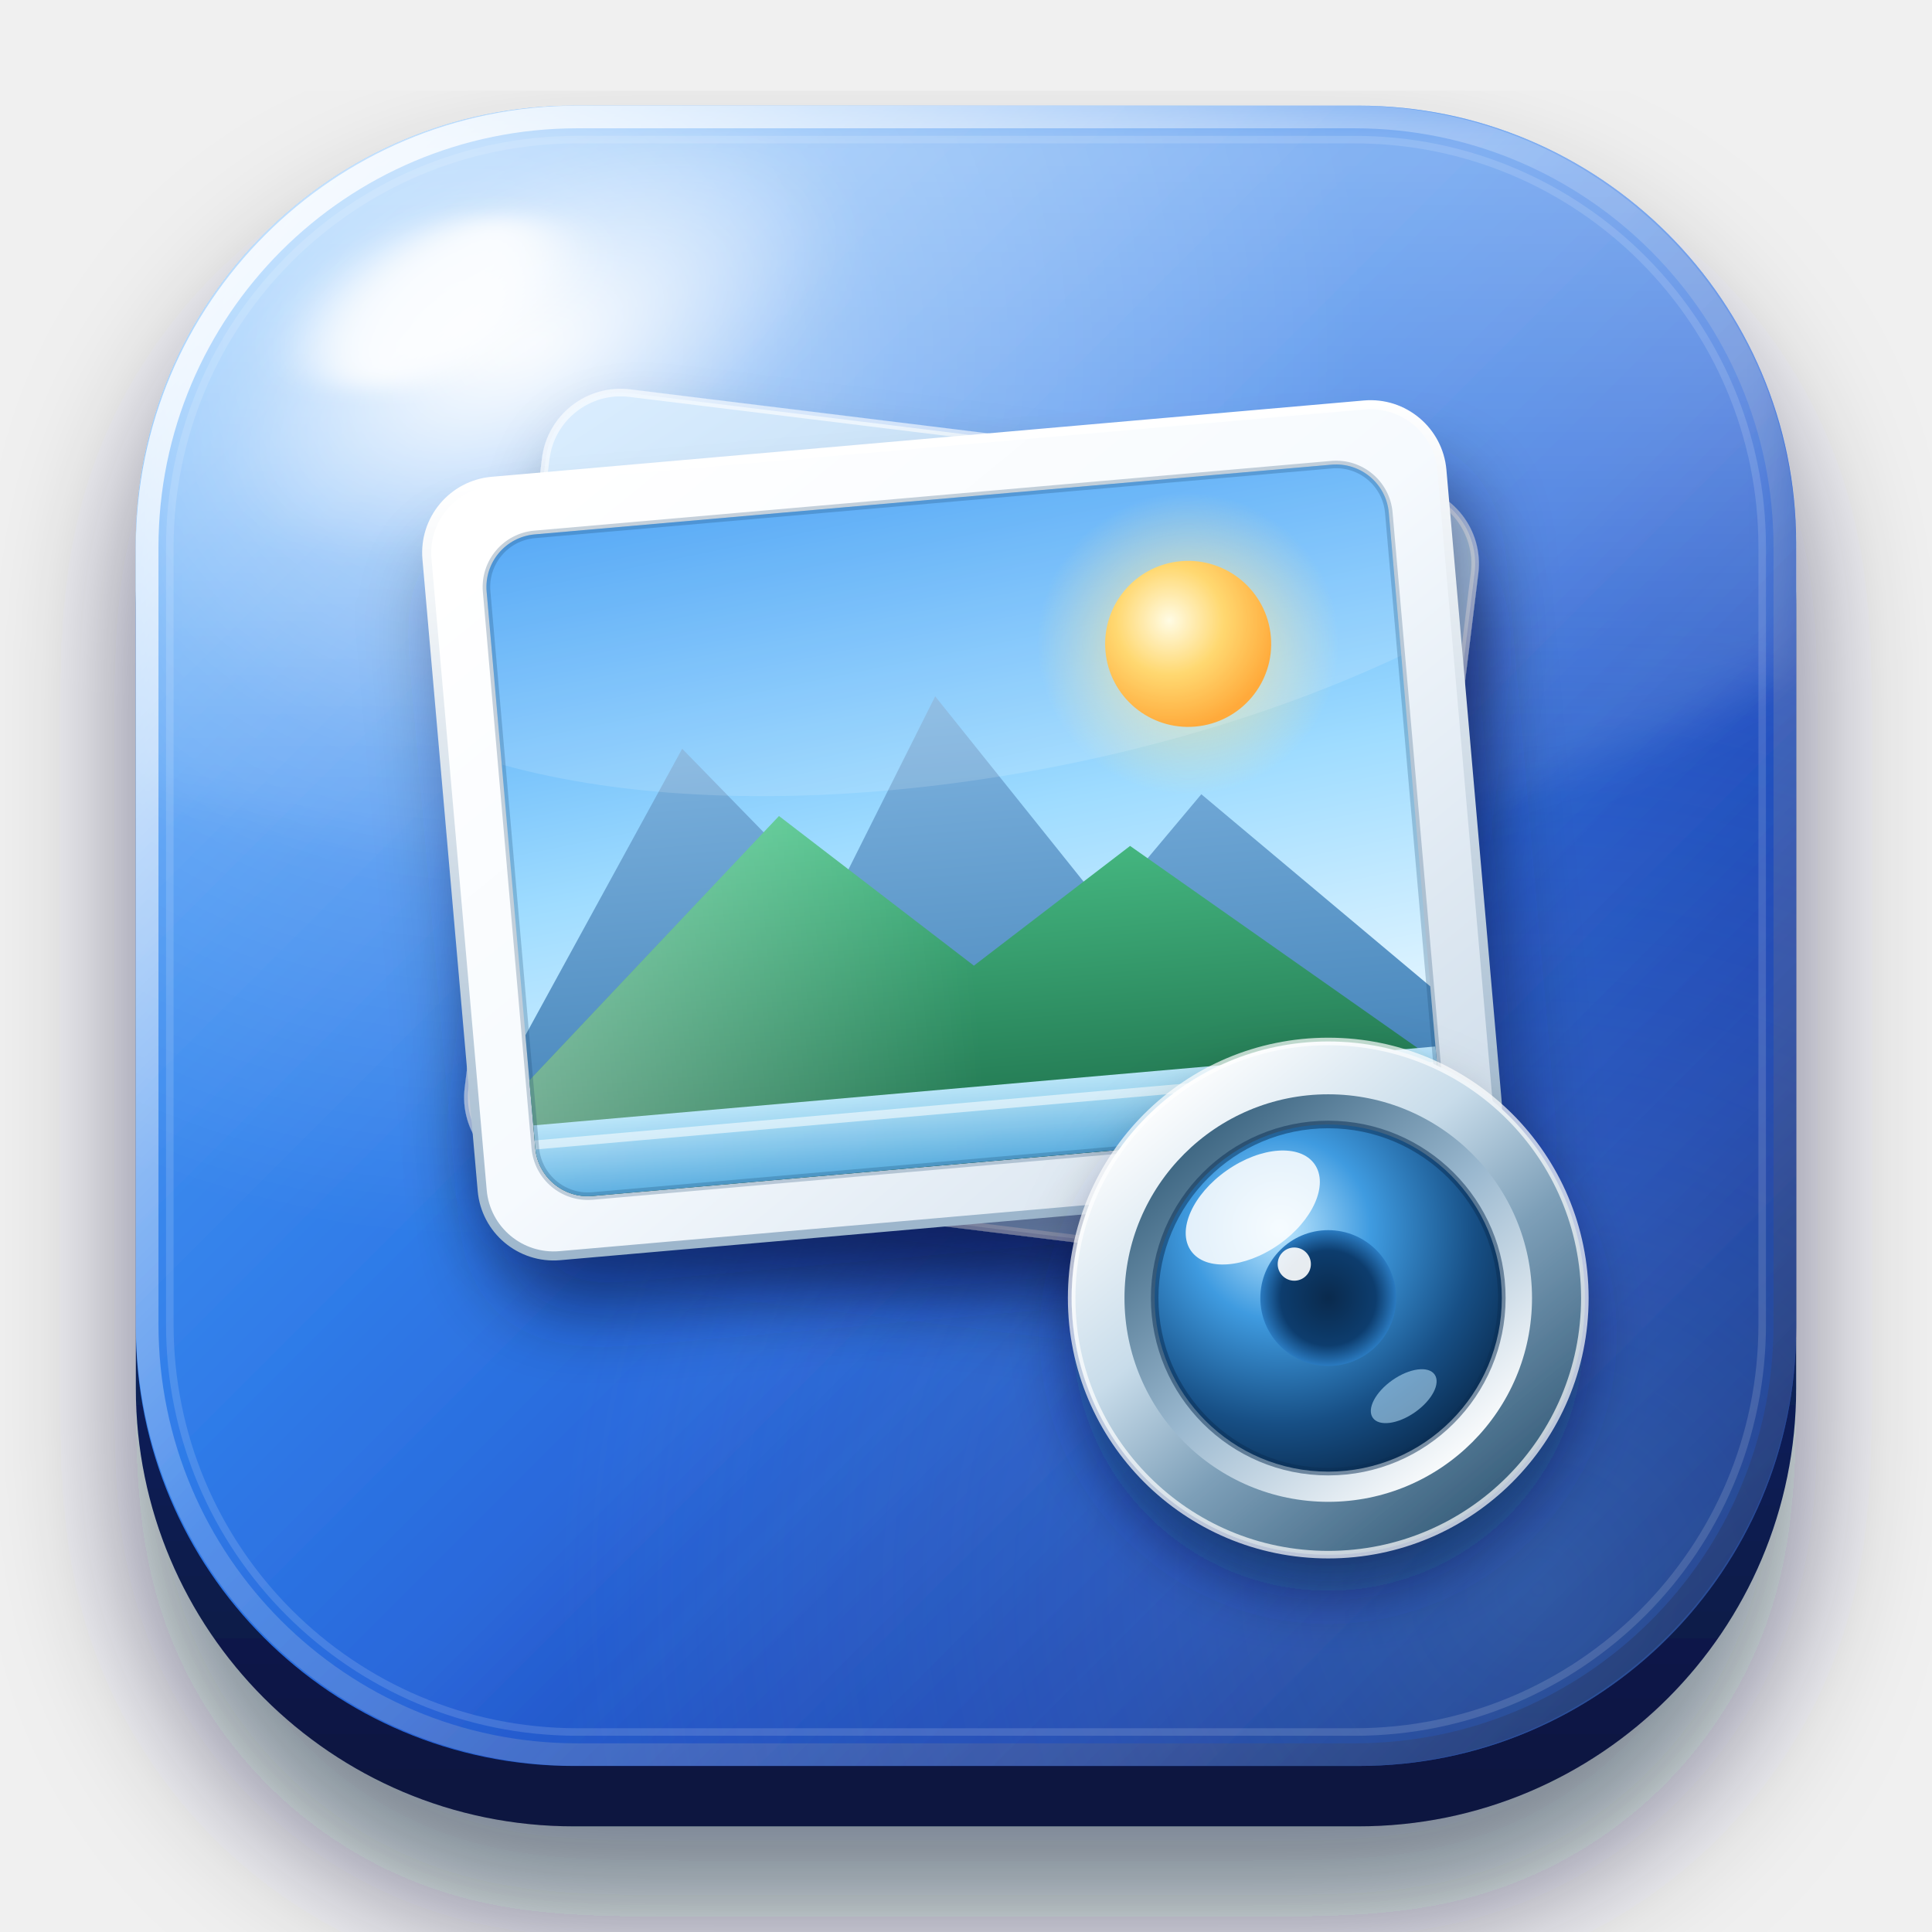
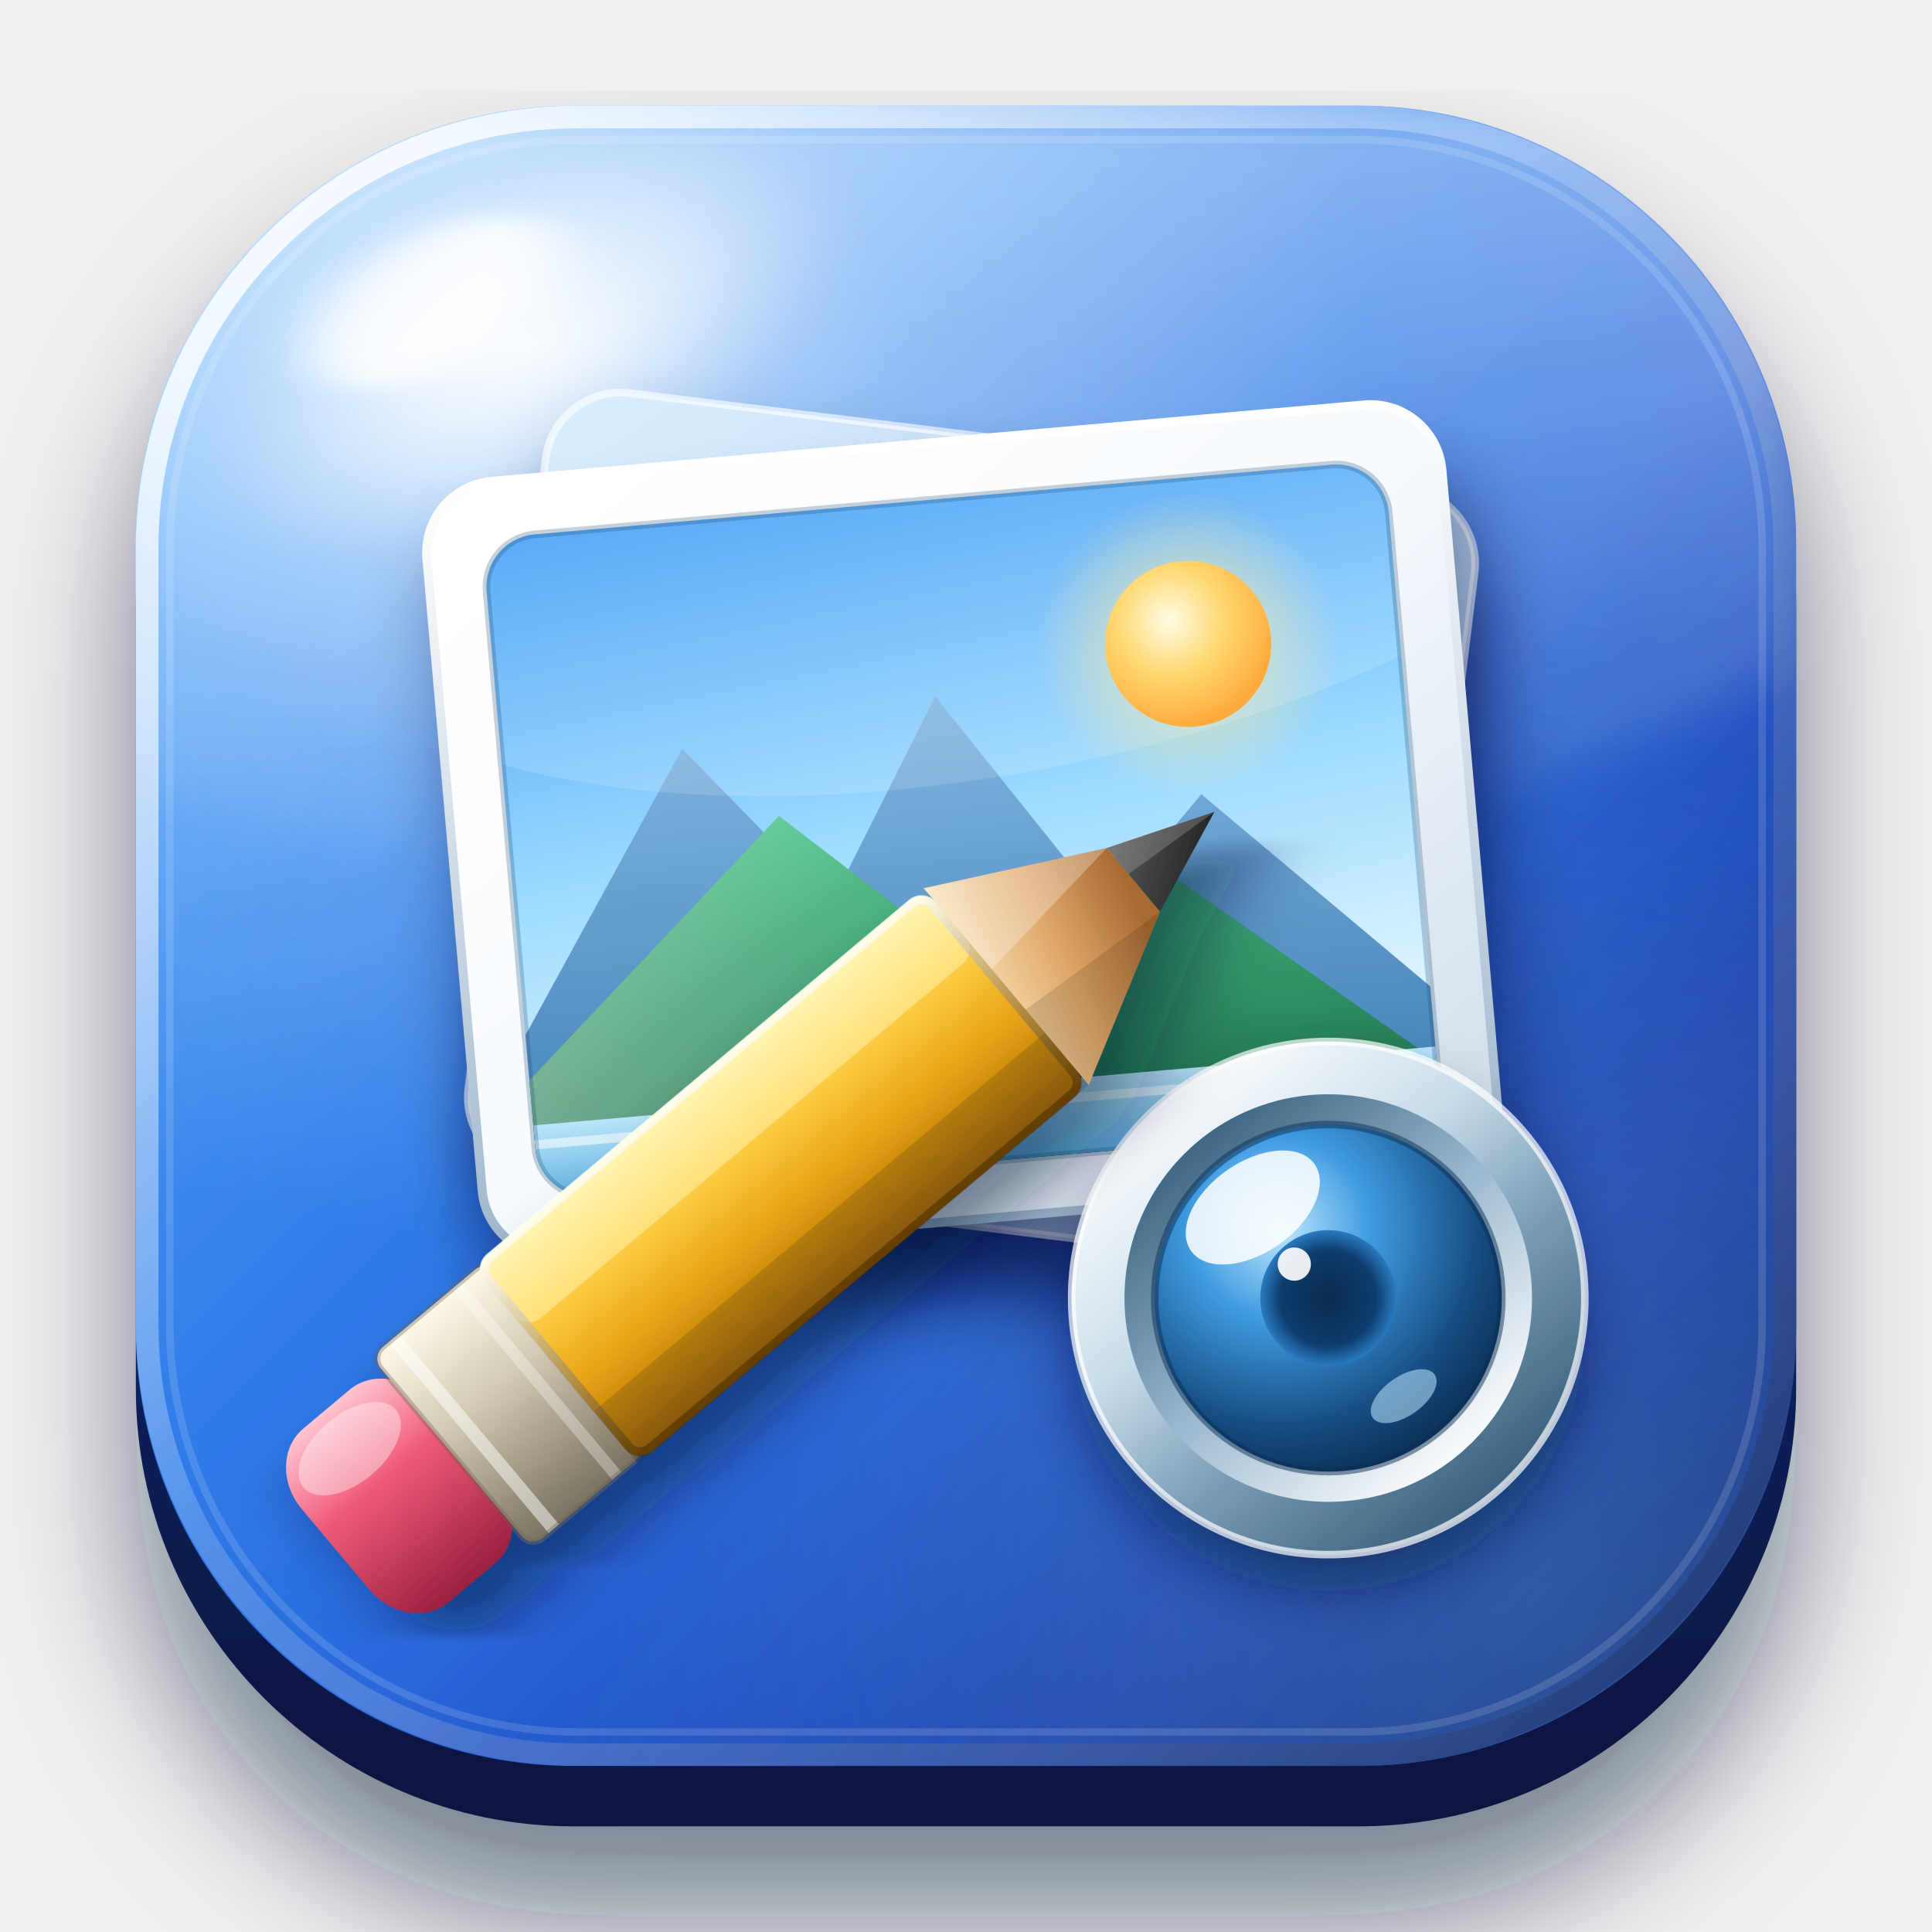
<svg xmlns="http://www.w3.org/2000/svg" viewBox="0 0 256 256">
  <defs>
    <linearGradient id="tileBody" x1="0" y1="0" x2="1" y2="1">
      <stop offset="0" stop-color="#63b6ff" />
      <stop offset="0.42" stop-color="#2f7be8" />
      <stop offset="0.78" stop-color="#2148c4" />
      <stop offset="1" stop-color="#1a2a86" />
    </linearGradient>
    <linearGradient id="tileSide" x1="0" y1="0" x2="0" y2="1">
      <stop offset="0" stop-color="#1d3f9c" />
      <stop offset="1" stop-color="#0a153f" />
    </linearGradient>
    <linearGradient id="tileRim" x1="0" y1="0" x2="1" y2="1">
      <stop offset="0" stop-color="#ffffff" stop-opacity="0.95" />
      <stop offset="0.45" stop-color="#ffffff" stop-opacity="0.18" />
      <stop offset="1" stop-color="#000a33" stop-opacity="0.35" />
    </linearGradient>
    <radialGradient id="tileGlowTL" cx="0.2" cy="0.14" r="0.8">
      <stop offset="0" stop-color="#ffffff" stop-opacity="0.62" />
      <stop offset="0.32" stop-color="#ffffff" stop-opacity="0.22" />
      <stop offset="0.68" stop-color="#ffffff" stop-opacity="0" />
    </radialGradient>
    <radialGradient id="tileGlowBR" cx="0.85" cy="0.9" r="0.6">
      <stop offset="0" stop-color="#7dd3ff" stop-opacity="0.35" />
      <stop offset="1" stop-color="#7dd3ff" stop-opacity="0" />
    </radialGradient>
    <linearGradient id="sheen" x1="0" y1="0" x2="0" y2="1">
      <stop offset="0" stop-color="#ffffff" stop-opacity="0.42" />
      <stop offset="1" stop-color="#ffffff" stop-opacity="0.03" />
    </linearGradient>
    <radialGradient id="specular" cx="0.5" cy="0.5" r="0.5">
      <stop offset="0" stop-color="#ffffff" stop-opacity="0.95" />
      <stop offset="0.5" stop-color="#ffffff" stop-opacity="0.45" />
      <stop offset="1" stop-color="#ffffff" stop-opacity="0" />
    </radialGradient>
    <linearGradient id="innerShade" x1="0" y1="0" x2="1" y2="1">
      <stop offset="0.55" stop-color="#000a33" stop-opacity="0" />
      <stop offset="1" stop-color="#000a33" stop-opacity="0.32" />
    </linearGradient>
    <linearGradient id="cardBack" x1="0" y1="0" x2="1" y2="1">
      <stop offset="0" stop-color="#dbeeff" />
      <stop offset="1" stop-color="#8fb8dc" />
    </linearGradient>
    <linearGradient id="cardFrame" x1="0.1" y1="0.05" x2="0.9" y2="0.95">
      <stop offset="0" stop-color="#ffffff" />
      <stop offset="0.5" stop-color="#f6fafe" />
      <stop offset="1" stop-color="#d3e0ec" />
    </linearGradient>
    <linearGradient id="cardEdge" x1="0" y1="0" x2="0" y2="1">
      <stop offset="0" stop-color="#ffffff" />
      <stop offset="1" stop-color="#9db6cc" />
    </linearGradient>
    <linearGradient id="sky" x1="0" y1="0" x2="0.15" y2="1">
      <stop offset="0" stop-color="#3f9df5" />
      <stop offset="0.55" stop-color="#9fdcff" />
      <stop offset="1" stop-color="#eaf8ff" />
    </linearGradient>
    <linearGradient id="mountFar" x1="0" y1="0" x2="0" y2="1">
      <stop offset="0" stop-color="#7fb4e0" />
      <stop offset="1" stop-color="#3f7fb5" />
    </linearGradient>
    <linearGradient id="mountNear" x1="0" y1="0" x2="0" y2="1">
      <stop offset="0" stop-color="#4cc48a" />
      <stop offset="1" stop-color="#1c6d4a" />
    </linearGradient>
    <linearGradient id="mountNearLit" x1="0" y1="0" x2="1" y2="0">
      <stop offset="0" stop-color="#ffffff" stop-opacity="0.35" />
      <stop offset="0.5" stop-color="#ffffff" stop-opacity="0" />
    </linearGradient>
    <linearGradient id="water" x1="0" y1="0" x2="0" y2="1">
      <stop offset="0" stop-color="#bfe9ff" />
      <stop offset="1" stop-color="#5eb1e6" />
    </linearGradient>
    <radialGradient id="sun" cx="0.4" cy="0.35" r="0.65">
      <stop offset="0" stop-color="#fffbe0" />
      <stop offset="0.5" stop-color="#ffd25a" />
      <stop offset="1" stop-color="#ff9d1c" />
    </radialGradient>
    <radialGradient id="sunGlow" cx="0.5" cy="0.5" r="0.5">
      <stop offset="0" stop-color="#ffe89a" stop-opacity="0.9" />
      <stop offset="1" stop-color="#ffe89a" stop-opacity="0" />
    </radialGradient>
    <linearGradient id="lensRing" x1="0.15" y1="0.1" x2="0.85" y2="0.95">
      <stop offset="0" stop-color="#ffffff" />
      <stop offset="0.35" stop-color="#c8dcea" />
      <stop offset="0.6" stop-color="#7d9fb8" />
      <stop offset="1" stop-color="#2f5674" />
    </linearGradient>
    <linearGradient id="lensRingInner" x1="0.85" y1="0.9" x2="0.15" y2="0.1">
      <stop offset="0" stop-color="#ffffff" />
      <stop offset="0.5" stop-color="#9ab8cf" />
      <stop offset="1" stop-color="#3a637f" />
    </linearGradient>
    <radialGradient id="lensGlass" cx="0.36" cy="0.3" r="0.75">
      <stop offset="0" stop-color="#bfe8ff" />
      <stop offset="0.35" stop-color="#3f9be0" />
      <stop offset="0.75" stop-color="#174f85" />
      <stop offset="1" stop-color="#0b2f55" />
    </radialGradient>
    <radialGradient id="lensCore" cx="0.5" cy="0.5" r="0.5">
      <stop offset="0" stop-color="#0a2a4d" />
      <stop offset="0.7" stop-color="#0d3d6e" />
      <stop offset="1" stop-color="#2a7ac0" />
    </radialGradient>
    <filter id="tileShadow" x="-30%" y="-30%" width="160%" height="170%">
      <feDropShadow dx="0" dy="12" stdDeviation="9" flood-color="#04102e" flood-opacity="0.5" />
    </filter>
    <filter id="cardShadow" x="-30%" y="-30%" width="160%" height="170%">
      <feDropShadow dx="2" dy="8" stdDeviation="5" flood-color="#04102e" flood-opacity="0.45" />
    </filter>
    <filter id="lensShadow" x="-40%" y="-40%" width="180%" height="180%">
      <feDropShadow dx="0" dy="5" stdDeviation="4" flood-color="#04102e" flood-opacity="0.5" />
    </filter>
+     <filter id="pencilShadow" x="-40%" y="-50%" width="180%" height="200%">
+       <feDropShadow dx="2" dy="6" stdDeviation="4" flood-color="#04102e" flood-opacity="0.5" />
+     </filter>
+     <linearGradient id="pencilBody" x1="0" y1="0" x2="0" y2="1">
+       <stop offset="0" stop-color="#fff3a8" />
+       <stop offset="0.28" stop-color="#ffd24a" />
+       <stop offset="0.62" stop-color="#e8a214" />
+       <stop offset="1" stop-color="#9a6408" />
+     </linearGradient>
+     <linearGradient id="pencilWood" x1="0" y1="0" x2="1" y2="0.4">
+       <stop offset="0" stop-color="#f8e0b4" />
+       <stop offset="0.5" stop-color="#e0a86a" />
+       <stop offset="1" stop-color="#a86a32" />
+     </linearGradient>
+     <linearGradient id="pencilLead" x1="0" y1="0" x2="1" y2="1">
+       <stop offset="0" stop-color="#5a5a5a" />
+       <stop offset="1" stop-color="#141414" />
+     </linearGradient>
+     <linearGradient id="pencilFerrule" x1="0" y1="0" x2="0" y2="1">
+       <stop offset="0" stop-color="#fff8e8" />
+       <stop offset="0.4" stop-color="#d4ccb4" />
+       <stop offset="1" stop-color="#7a7260" />
+     </linearGradient>
+     <linearGradient id="pencilEraser" x1="0" y1="0" x2="0" y2="1">
+       <stop offset="0" stop-color="#ffc4d0" />
+       <stop offset="0.4" stop-color="#ef5a78" />
+       <stop offset="1" stop-color="#9a2040" />
+     </linearGradient>
+     <linearGradient id="pencilRim" x1="0" y1="0" x2="0" y2="1">
+       <stop offset="0" stop-color="#ffffff" stop-opacity="0.7" />
+       <stop offset="1" stop-color="#3a2200" stop-opacity="0.45" />
+     </linearGradient>
    <filter id="blur8" x="-50%" y="-50%" width="200%" height="200%">
      <feGaussianBlur stdDeviation="8" />
    </filter>
    <filter id="blur3" x="-50%" y="-50%" width="200%" height="200%">
      <feGaussianBlur stdDeviation="3" />
    </filter>
    <clipPath id="tileClip">
      <rect x="18" y="14" width="220" height="220" rx="58" ry="58" />
    </clipPath>
    <clipPath id="photoClip">
      <rect x="68" y="66" width="120" height="88" rx="7" ry="7" />
    </clipPath>
  </defs>
  <g filter="url(#tileShadow)">
    <rect x="18" y="22" width="220" height="220" rx="58" ry="58" fill="url(#tileSide)" />
    <rect x="18" y="14" width="220" height="220" rx="58" ry="58" fill="url(#tileBody)" />
  </g>
  <g clip-path="url(#tileClip)">
    <rect x="18" y="14" width="220" height="220" fill="url(#tileGlowTL)" />
    <rect x="18" y="14" width="220" height="220" fill="url(#tileGlowBR)" />
    <rect x="18" y="14" width="220" height="220" fill="url(#innerShade)" />
    <path d="M18 14 H238 V88 C190 118 100 128 18 104 Z" fill="url(#sheen)" filter="url(#blur3)" />
    <ellipse cx="70" cy="46" rx="44" ry="22" fill="url(#specular)" transform="rotate(-28 70 46)" filter="url(#blur3)" />
    <ellipse cx="58" cy="40" rx="18" ry="9" fill="#ffffff" opacity="0.85" transform="rotate(-28 58 40)" filter="url(#blur3)" />
  </g>
  <rect x="19.5" y="15.5" width="217" height="217" rx="57" ry="57" fill="none" stroke="url(#tileRim)" stroke-width="3" />
  <rect x="22.5" y="18.5" width="211" height="211" rx="54" ry="54" fill="none" stroke="#ffffff" stroke-opacity="0.14" stroke-width="1" />
  <g transform="rotate(7 128 116)" filter="url(#cardShadow)">
    <rect x="66" y="58" width="124" height="104" rx="10" ry="10" fill="url(#cardBack)" />
    <rect x="66" y="58" width="124" height="104" rx="10" ry="10" fill="none" stroke="#ffffff" stroke-opacity="0.6" stroke-width="1" />
  </g>
  <g transform="rotate(-5 128 116)">
    <g filter="url(#cardShadow)">
      <rect x="60" y="58" width="136" height="104" rx="10" ry="10" fill="url(#cardFrame)" />
    </g>
    <rect x="60.5" y="58.5" width="135" height="103" rx="9.5" ry="9.5" fill="none" stroke="url(#cardEdge)" stroke-width="1.2" />
    <g clip-path="url(#photoClip)">
      <rect x="68" y="66" width="120" height="88" fill="url(#sky)" />
      <circle cx="160" cy="88" r="20" fill="url(#sunGlow)" />
      <circle cx="160" cy="88" r="11" fill="url(#sun)" />
      <path d="M68 132 L92 96 L110 118 L126 92 L146 122 L160 108 L188 136 V154 H68 Z" fill="url(#mountFar)" />
      <path d="M68 154 V138 L104 106 L128 128 L150 114 L188 146 V154 Z" fill="url(#mountNear)" />
      <path d="M68 154 V138 L104 106 L128 128 L150 114 L188 146 V154 Z" fill="url(#mountNearLit)" />
      <rect x="68" y="144" width="120" height="10" fill="url(#water)" opacity="0.95" />
      <rect x="68" y="146" width="120" height="1.2" fill="#ffffff" opacity="0.55" />
      <path d="M68 66 H188 V92 C150 106 100 108 68 96 Z" fill="#ffffff" opacity="0.14" />
    </g>
    <rect x="68" y="66" width="120" height="88" rx="7" ry="7" fill="none" stroke="#1c4a70" stroke-opacity="0.25" stroke-width="1" />
  </g>
  <g filter="url(#lensShadow)">
    <circle cx="176" cy="172" r="34" fill="url(#lensRing)" />
  </g>
  <circle cx="176" cy="172" r="34" fill="none" stroke="#ffffff" stroke-opacity="0.7" stroke-width="1" />
  <circle cx="176" cy="172" r="27" fill="url(#lensRingInner)" />
  <circle cx="176" cy="172" r="23" fill="url(#lensGlass)" />
  <circle cx="176" cy="172" r="23" fill="none" stroke="#0b2f55" stroke-opacity="0.5" stroke-width="1" />
  <circle cx="176" cy="172" r="9" fill="url(#lensCore)" />
  <ellipse cx="166" cy="160" rx="10" ry="6" fill="#ffffff" opacity="0.85" transform="rotate(-35 166 160)" />
  <ellipse cx="186" cy="185" rx="5" ry="2.6" fill="#bfe8ff" opacity="0.55" transform="rotate(-35 186 185)" />
  <circle cx="171.5" cy="167.5" r="2.2" fill="#ffffff" opacity="0.9" />
+   <g transform="translate(46, 204) rotate(-40)" filter="url(#pencilShadow)">
+     <rect x="-2" y="-15" width="22" height="30" rx="7" ry="8" fill="url(#pencilEraser)" />
+     <ellipse cx="8" cy="-9" rx="8" ry="4.5" fill="#ffffff" opacity="0.38" />
+     <rect x="18" y="-16.5" width="20" height="33" rx="2" fill="url(#pencilFerrule)" />
+     <rect x="21" y="-16.5" width="1.8" height="33" fill="#ffffff" opacity="0.5" />
+     <rect x="32" y="-16.5" width="1.6" height="33" fill="#ffffff" opacity="0.32" />
+     <rect x="18" y="-16.5" width="20" height="33" rx="2" fill="none" stroke="#6a6250" stroke-opacity="0.35" stroke-width="0.8" />
+     <rect x="36" y="-17" width="78" height="34" rx="2.5" fill="url(#pencilBody)" />
+     <rect x="36" y="-17" width="78" height="11" rx="2.5" fill="#fff8c8" opacity="0.42" />
+     <rect x="36" y="8" width="78" height="9" fill="#000000" opacity="0.14" />
+     <rect x="36.5" y="-16.5" width="77" height="33" rx="2" fill="none" stroke="url(#pencilRim)" stroke-width="1.2" />
+     <path d="M114 -17 L136 -5.5 L136 5.5 L114 17 Z" fill="url(#pencilWood)" />
+     <path d="M114 -17 L136 -5.5 L114 -3 Z" fill="#ffffff" opacity="0.28" />
+     <path d="M114 17 L136 5.5 L114 4 Z" fill="#000000" opacity="0.12" />
+     <path d="M136 -5.5 L150 0 L136 5.5 Z" fill="url(#pencilLead)" />
+     <path d="M136 -5.5 L150 0 L136 -1 Z" fill="#ffffff" opacity="0.18" />
+   </g>
</svg>
